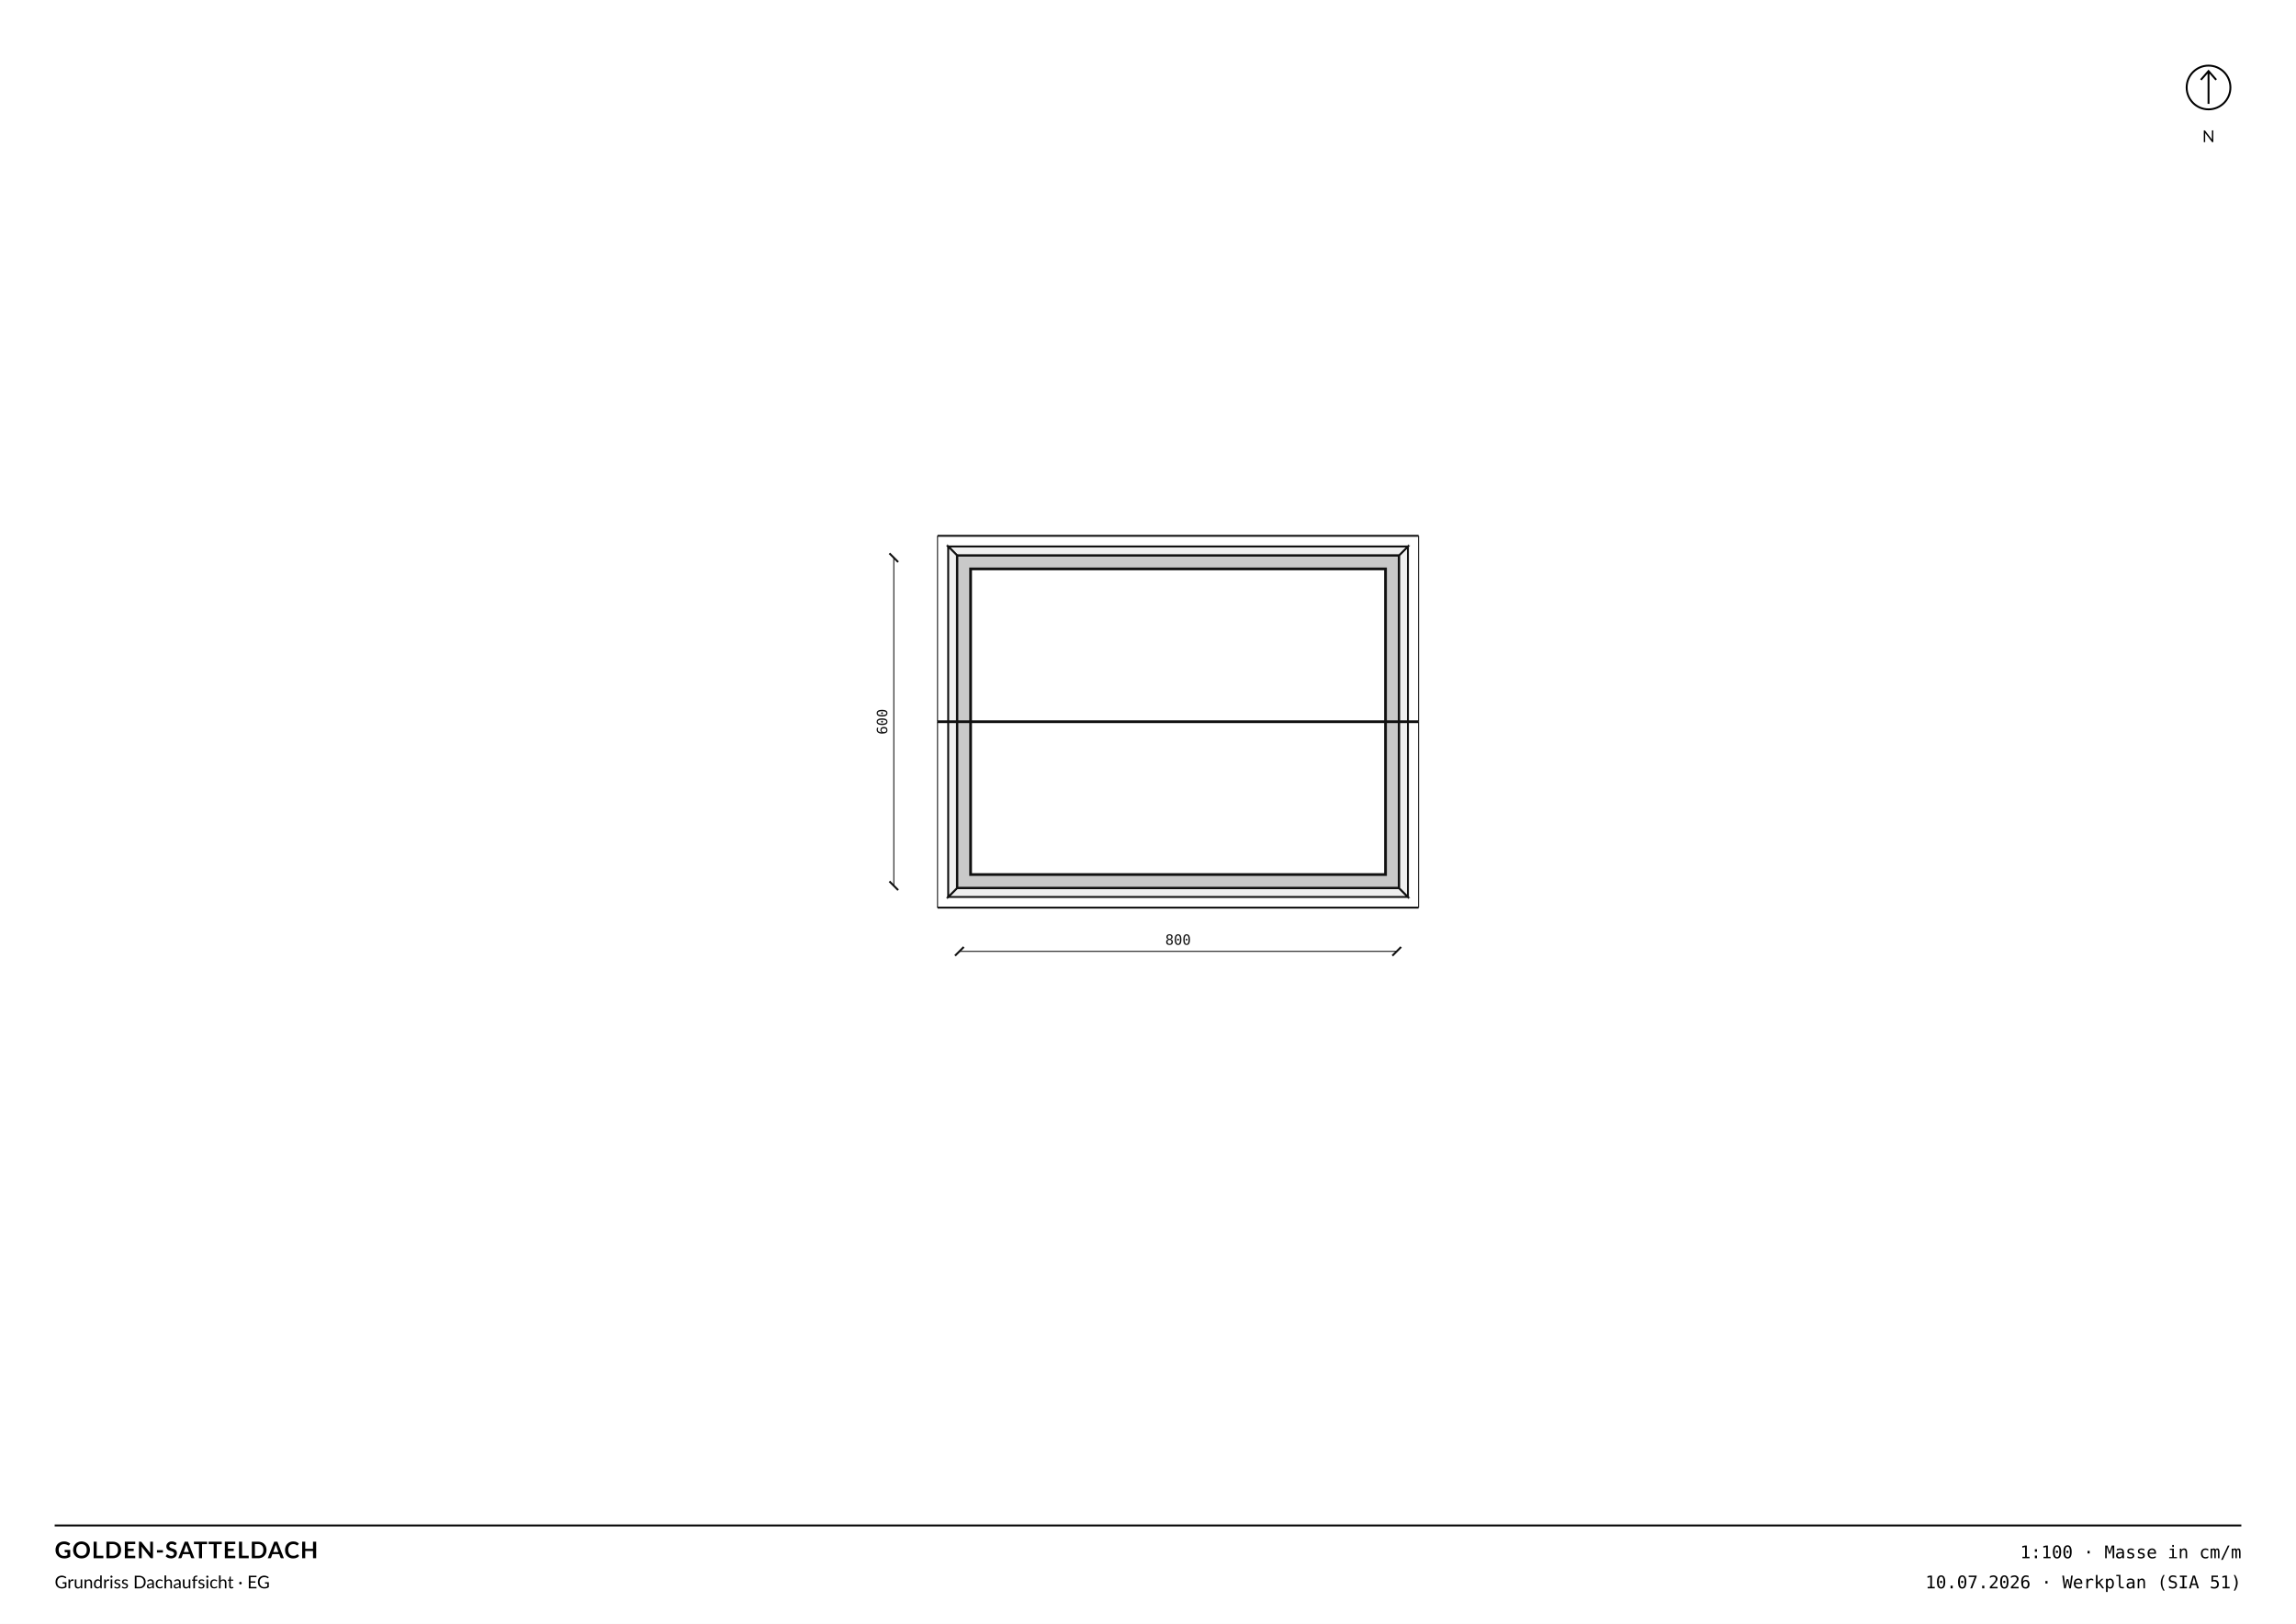
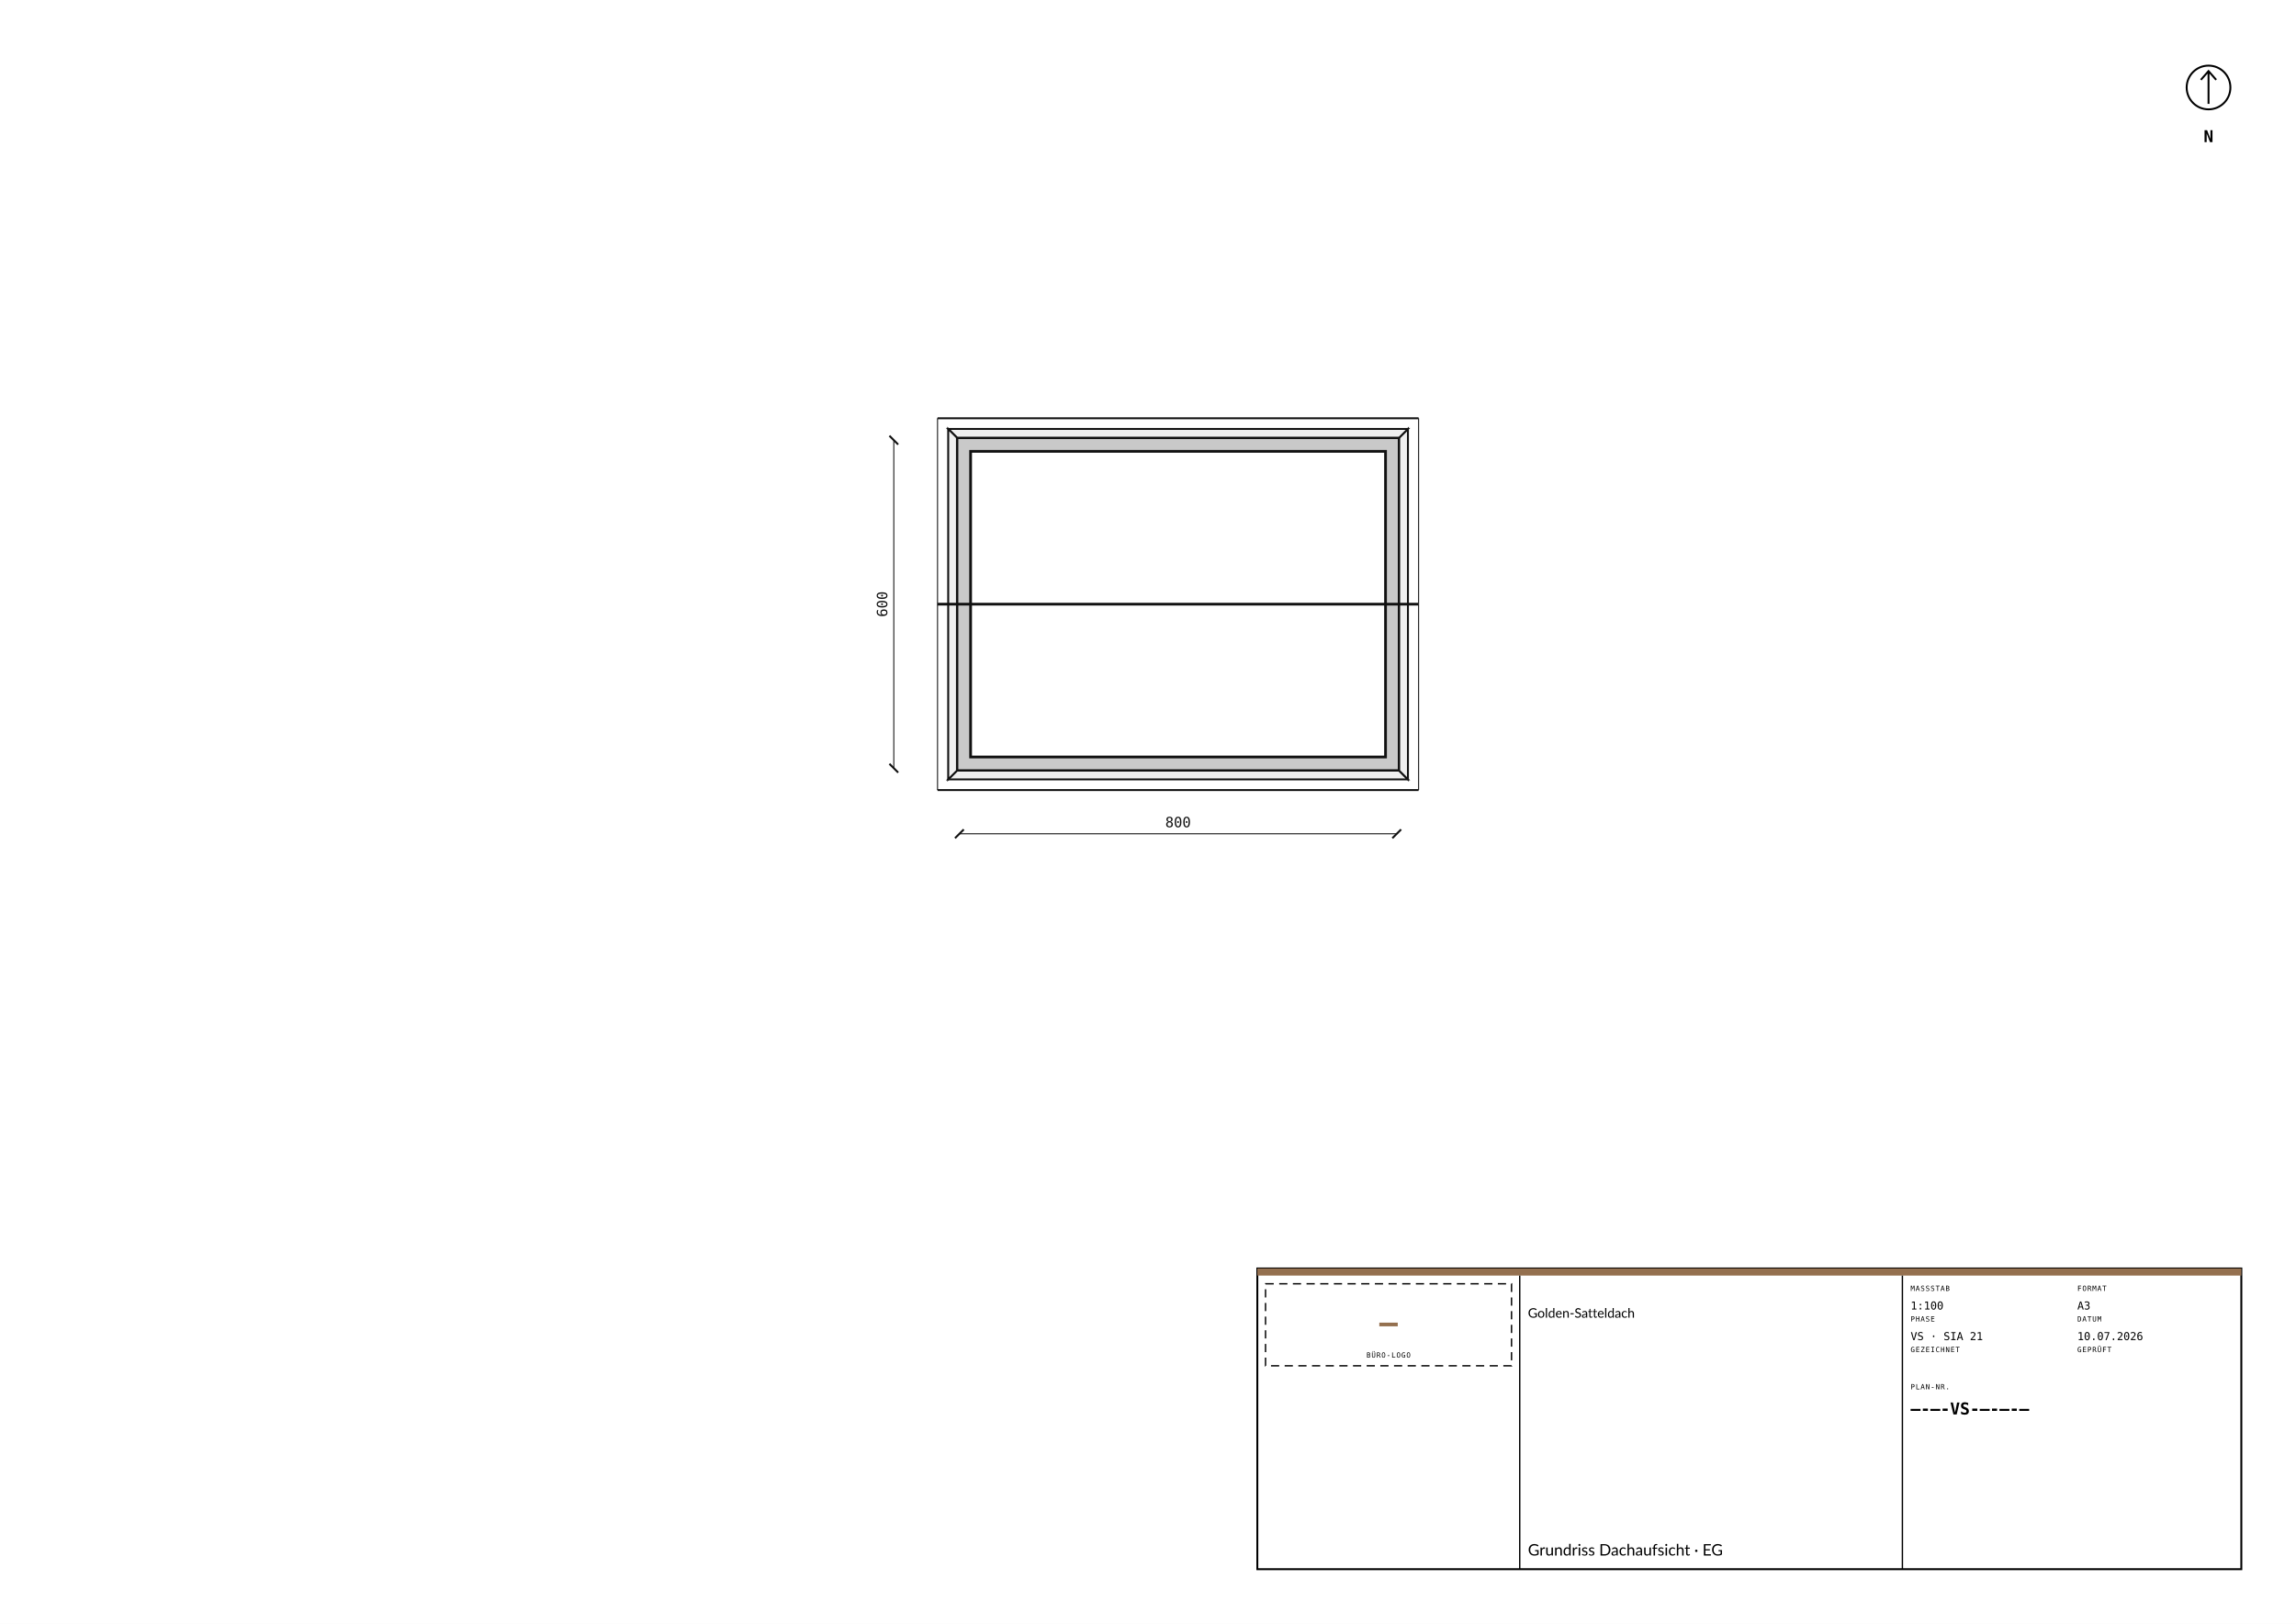
<svg xmlns="http://www.w3.org/2000/svg" width="420mm" height="297mm" viewBox="0 0 420 297" font-family="Helvetica, Arial, sans-serif">
  <rect width="420" height="297" fill="white" />
-   <g transform="translate(175.50, 162.00) scale(0.01)">
+   <g transform="translate(175.50, 140.50) scale(0.01)">
    <path d="M 8045 45 L 8045 -6045 L -45 -6045 L -45 45 Z M 205 -5795 L 7795 -5795 L 7795 -205 L 205 -205 Z" fill-rule="evenodd" fill="#c9c9c9" stroke="#111" stroke-width="50" />
    <path d="M -45 45 L 8045 45 L 8205 205 L -205 205 Z" fill-rule="evenodd" fill="#efefef" stroke="#111" stroke-width="35" />
    <path d="M 8045 45 L 8045 -6045 L 8205 -6205 L 8205 205 Z" fill-rule="evenodd" fill="#efefef" stroke="#111" stroke-width="35" />
    <path d="M 8045 -6045 L -45 -6045 L -205 -6205 L 8205 -6205 Z" fill-rule="evenodd" fill="#efefef" stroke="#111" stroke-width="35" />
    <path d="M -45 -6045 L -45 45 L -205 205 L -205 -6205 Z" fill-rule="evenodd" fill="#efefef" stroke="#111" stroke-width="35" />
    <line x1="-400" y1="-3000" x2="-400" y2="400" stroke="#111" stroke-width="18" />
    <line x1="-400" y1="400" x2="8400" y2="400" stroke="#111" stroke-width="35" />
    <line x1="8400" y1="400" x2="8400" y2="-3000" stroke="#111" stroke-width="18" />
    <line x1="-400" y1="-3000" x2="8400" y2="-3000" stroke="#111" stroke-width="50" />
    <line x1="8400" y1="-6400" x2="-400" y2="-6400" stroke="#111" stroke-width="35" />
    <line x1="-400" y1="-6400" x2="-400" y2="-3000" stroke="#111" stroke-width="18" />
    <line x1="8400" y1="-3000" x2="8400" y2="-6400" stroke="#111" stroke-width="18" />
    <g stroke="#111" fill="#111">
      <line x1="0" y1="1200" x2="8000" y2="1200" stroke-width="18" />
      <line x1="-80" y1="1280" x2="80" y2="1120" stroke-width="36" />
      <line x1="7920" y1="1280" x2="8080" y2="1120" stroke-width="36" />
      <text x="4000" y="1080" text-anchor="middle" font-size="260" font-family="'IBM Plex Mono', ui-monospace, monospace" stroke="none">800</text>
    </g>
    <g stroke="#111" fill="#111">
      <line x1="-1200" y1="0" x2="-1200" y2="-6000" stroke-width="18" />
      <line x1="-1280" y1="-80" x2="-1120" y2="80" stroke-width="36" />
      <line x1="-1280" y1="-6080" x2="-1120" y2="-5920" stroke-width="36" />
      <text x="-1320" y="-3000" text-anchor="middle" font-size="260" font-family="'IBM Plex Mono', ui-monospace, monospace" stroke="none" transform="rotate(-90 -1320 -3000)">600</text>
    </g>
  </g>
-   <g stroke="black" fill="none" stroke-width="0.35">
-     <circle cx="404" cy="16" r="4" />
-     <path d="M 404 19 L 404 13 M 402.6 14.6 L 404 13 L 405.4 14.6" />
-     <text x="404" y="26" text-anchor="middle" font-size="3" font-family="'Lato', Helvetica, Arial, sans-serif" stroke="none" fill="black">N</text>
+   <g data-teil="nordpfeil" stroke="black" fill="none" stroke-width="0.35">
+     <circle cx="404.00" cy="16.00" r="4" />
+     <path d="M 404.00 19.00 L 404.00 13.00 M 402.60 14.60 L 404.00 13.00 L 405.40 14.60" />
+     <text x="404.00" y="26.00" text-anchor="middle" font-family="'IBM Plex Mono', ui-monospace, monospace" font-size="3" font-feature-settings="'tnum'" font-weight="bold" stroke="none" fill="black">N</text>
  </g>
-   <g font-size="3.2">
-     <line x1="10" y1="279" x2="410" y2="279" stroke="black" stroke-width="0.35" />
-     <text x="10" y="285" font-weight="bold" font-family="'Lato', Helvetica, Arial, sans-serif" letter-spacing="0.04em" font-size="4.2">GOLDEN-SATTELDACH</text>
-     <text x="10" y="290.5" font-family="'Lato', Helvetica, Arial, sans-serif">Grundriss Dachaufsicht · EG</text>
-     <text x="410" y="285" text-anchor="end" font-family="'IBM Plex Mono', ui-monospace, monospace" font-feature-settings="'tnum'">1:100 · Masse in cm/m</text>
-     <text x="410" y="290.5" text-anchor="end" font-family="'IBM Plex Mono', ui-monospace, monospace" font-feature-settings="'tnum'">10.07.2026 · Werkplan (SIA 51)</text>
+   <g data-teil="plankopf">
+     <rect x="230" y="232" width="180" height="55" fill="white" stroke="black" stroke-width="0.35" />
+     <rect x="230" y="232" width="180" height="1.3" fill="#94704F" />
+     <line x1="278" y1="233.3" x2="278" y2="287" stroke="black" stroke-width="0.25" />
+     <line x1="348" y1="233.3" x2="348" y2="287" stroke="black" stroke-width="0.25" />
+     <rect x="231.5" y="234.8" width="45" height="15" fill="none" stroke="black" stroke-width="0.25" stroke-dasharray="1.5 1" />
+     <text x="254.00" y="243.80" text-anchor="middle" font-family="'IBM Plex Mono', ui-monospace, monospace" font-size="5.6" font-feature-settings="'tnum'" font-weight="bold" fill="#94704F">—</text>
+     <text x="254.00" y="248.30" text-anchor="middle" font-family="'IBM Plex Mono', ui-monospace, monospace" font-size="1.3" font-feature-settings="'tnum'" letter-spacing="0.1em">BÜRO-LOGO</text>
+     <text x="279.50" y="241.00" text-anchor="start" font-family="'Lato', Helvetica, Arial, sans-serif" font-size="2.4">Golden-Satteldach</text>
+     <text x="279.50" y="284.50" text-anchor="start" font-family="'Lato', Helvetica, Arial, sans-serif" font-size="2.9">Grundriss Dachaufsicht · EG</text>
+     <text x="349.50" y="236.10" text-anchor="start" font-family="'IBM Plex Mono', ui-monospace, monospace" font-size="1.3" font-feature-settings="'tnum'" letter-spacing="0.1em">MASSSTAB</text>
+     <text x="349.50" y="239.50" text-anchor="start" font-family="'IBM Plex Mono', ui-monospace, monospace" font-size="2" font-feature-settings="'tnum'">1:100</text>
+     <text x="380.00" y="236.10" text-anchor="start" font-family="'IBM Plex Mono', ui-monospace, monospace" font-size="1.3" font-feature-settings="'tnum'" letter-spacing="0.1em">FORMAT</text>
+     <text x="380.00" y="239.50" text-anchor="start" font-family="'IBM Plex Mono', ui-monospace, monospace" font-size="2" font-feature-settings="'tnum'">A3</text>
+     <text x="349.50" y="241.70" text-anchor="start" font-family="'IBM Plex Mono', ui-monospace, monospace" font-size="1.3" font-feature-settings="'tnum'" letter-spacing="0.1em">PHASE</text>
+     <text x="349.50" y="245.10" text-anchor="start" font-family="'IBM Plex Mono', ui-monospace, monospace" font-size="2" font-feature-settings="'tnum'">VS · SIA 21</text>
+     <text x="380.00" y="241.70" text-anchor="start" font-family="'IBM Plex Mono', ui-monospace, monospace" font-size="1.3" font-feature-settings="'tnum'" letter-spacing="0.1em">DATUM</text>
+     <text x="380.00" y="245.10" text-anchor="start" font-family="'IBM Plex Mono', ui-monospace, monospace" font-size="2" font-feature-settings="'tnum'">10.07.2026</text>
+     <text x="349.50" y="247.30" text-anchor="start" font-family="'IBM Plex Mono', ui-monospace, monospace" font-size="1.3" font-feature-settings="'tnum'" letter-spacing="0.1em">GEZEICHNET</text>
+     <text x="380.00" y="247.30" text-anchor="start" font-family="'IBM Plex Mono', ui-monospace, monospace" font-size="1.3" font-feature-settings="'tnum'" letter-spacing="0.1em">GEPRÜFT</text>
+     <text x="349.50" y="254.10" text-anchor="start" font-family="'IBM Plex Mono', ui-monospace, monospace" font-size="1.3" font-feature-settings="'tnum'" letter-spacing="0.1em">PLAN-NR.</text>
+     <text x="349.50" y="258.70" text-anchor="start" font-family="'IBM Plex Mono', ui-monospace, monospace" font-size="3" font-feature-settings="'tnum'" font-weight="bold">—-—-VS-—-—-—</text>
  </g>
</svg>
